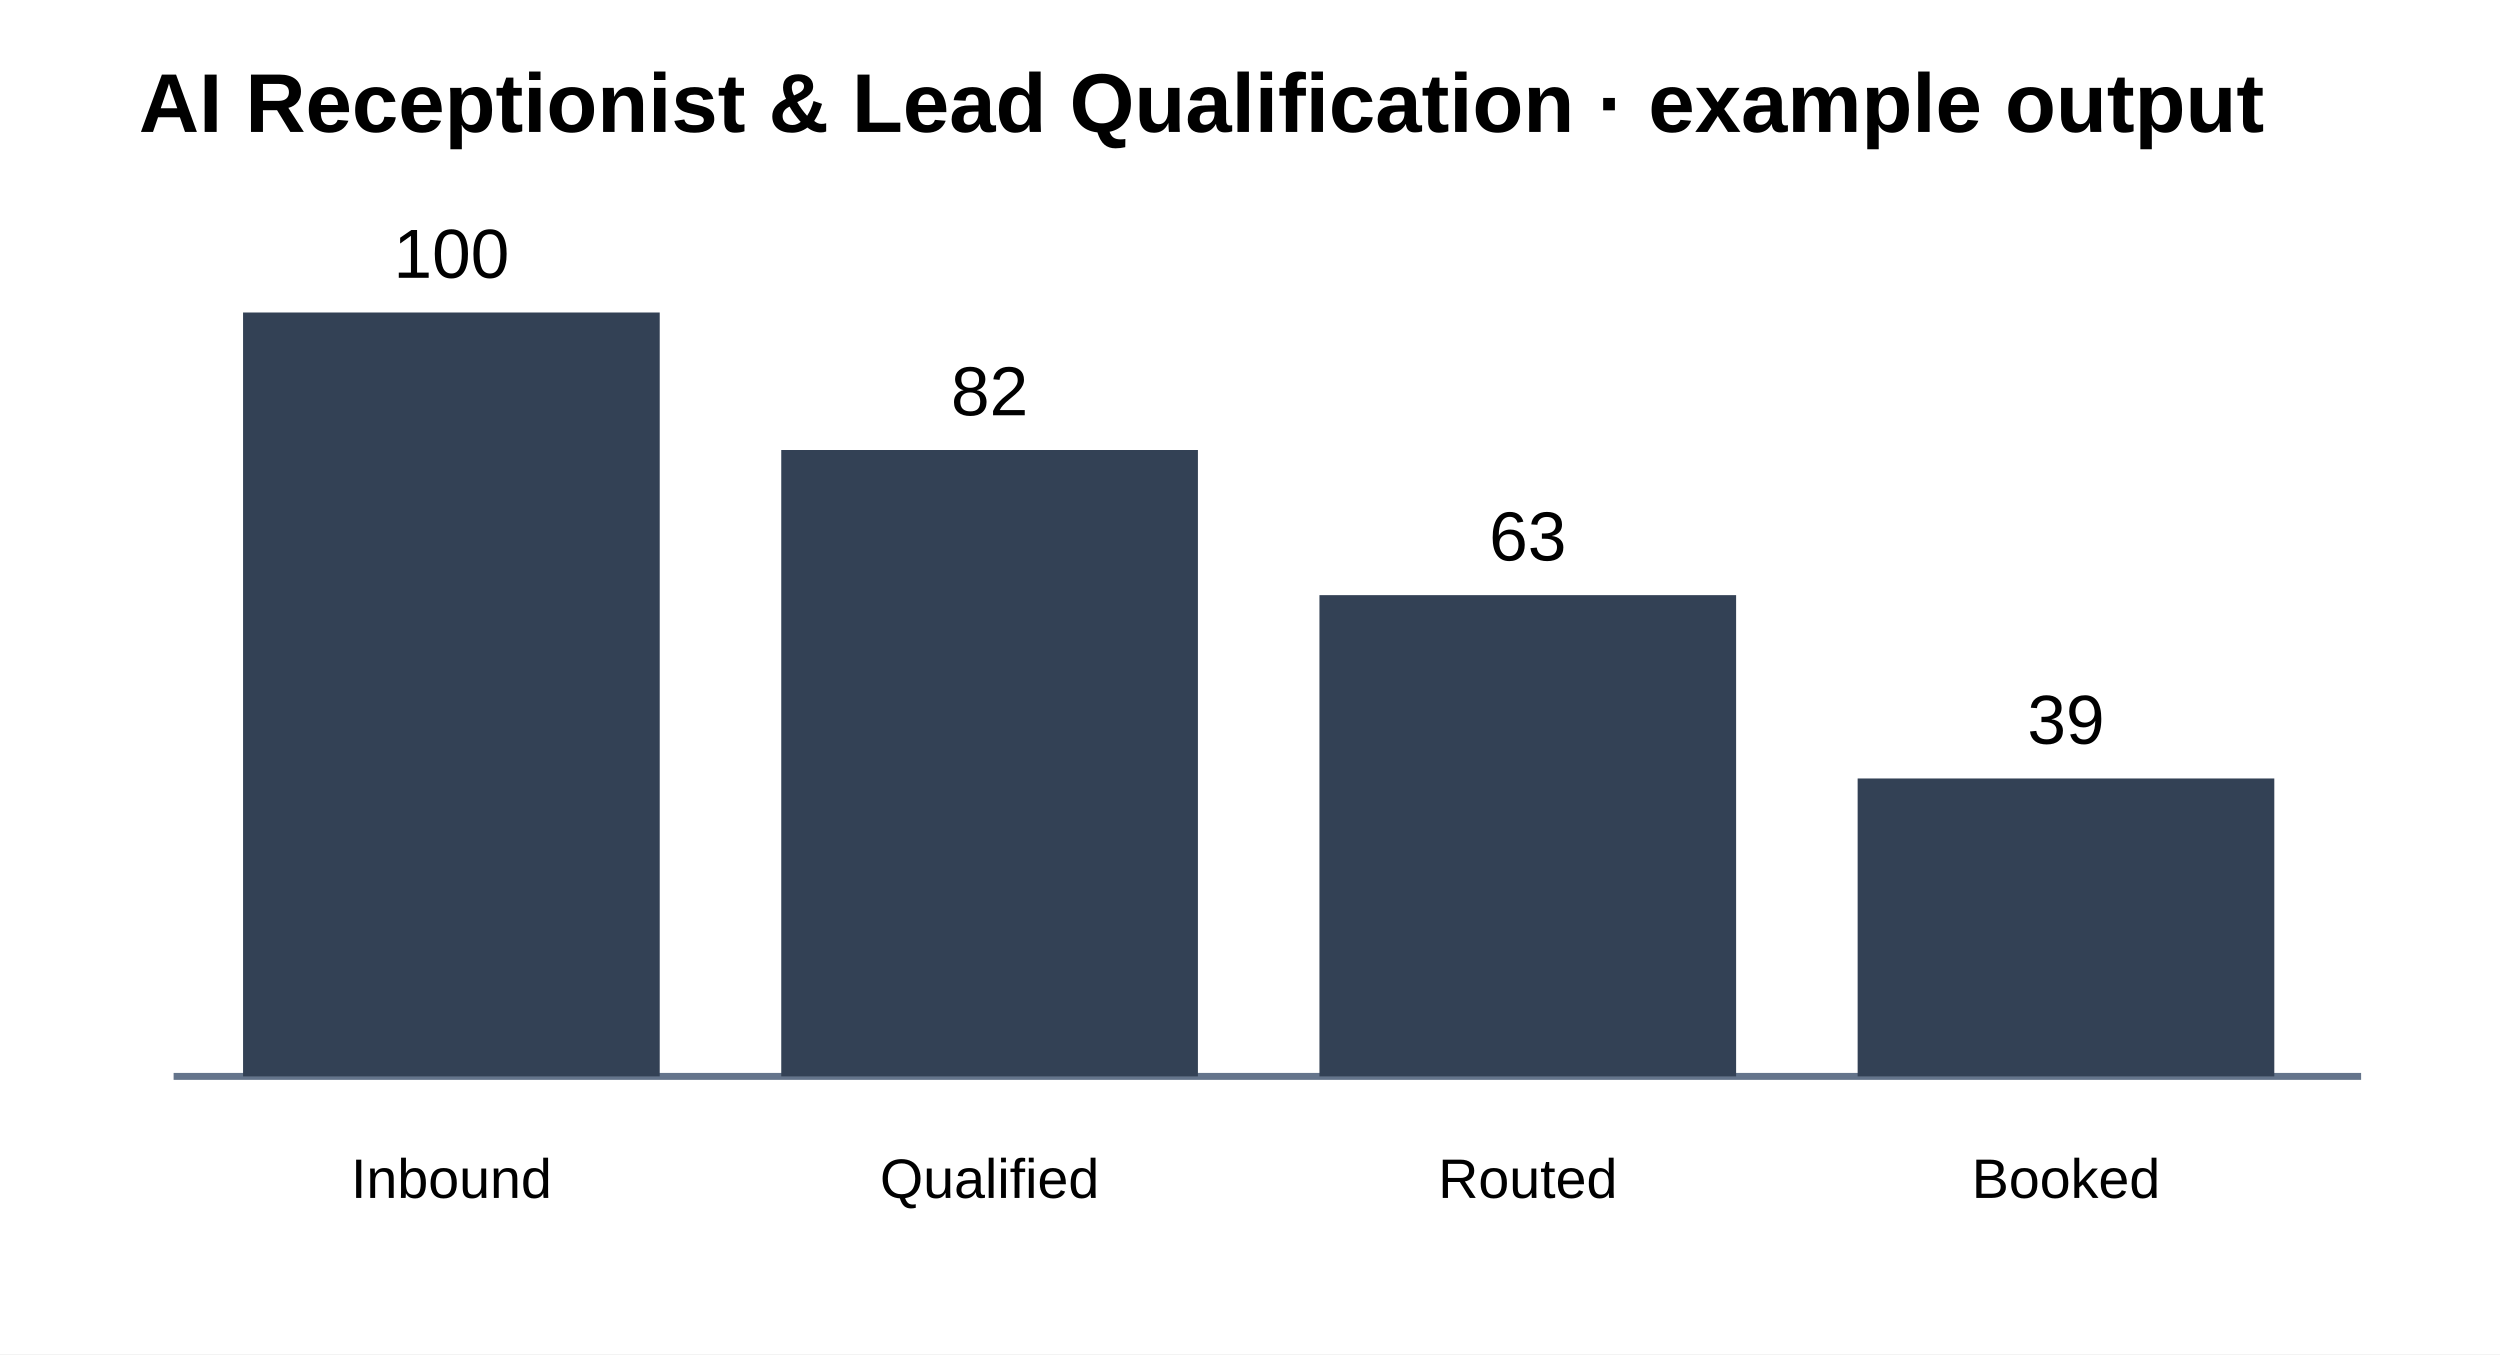
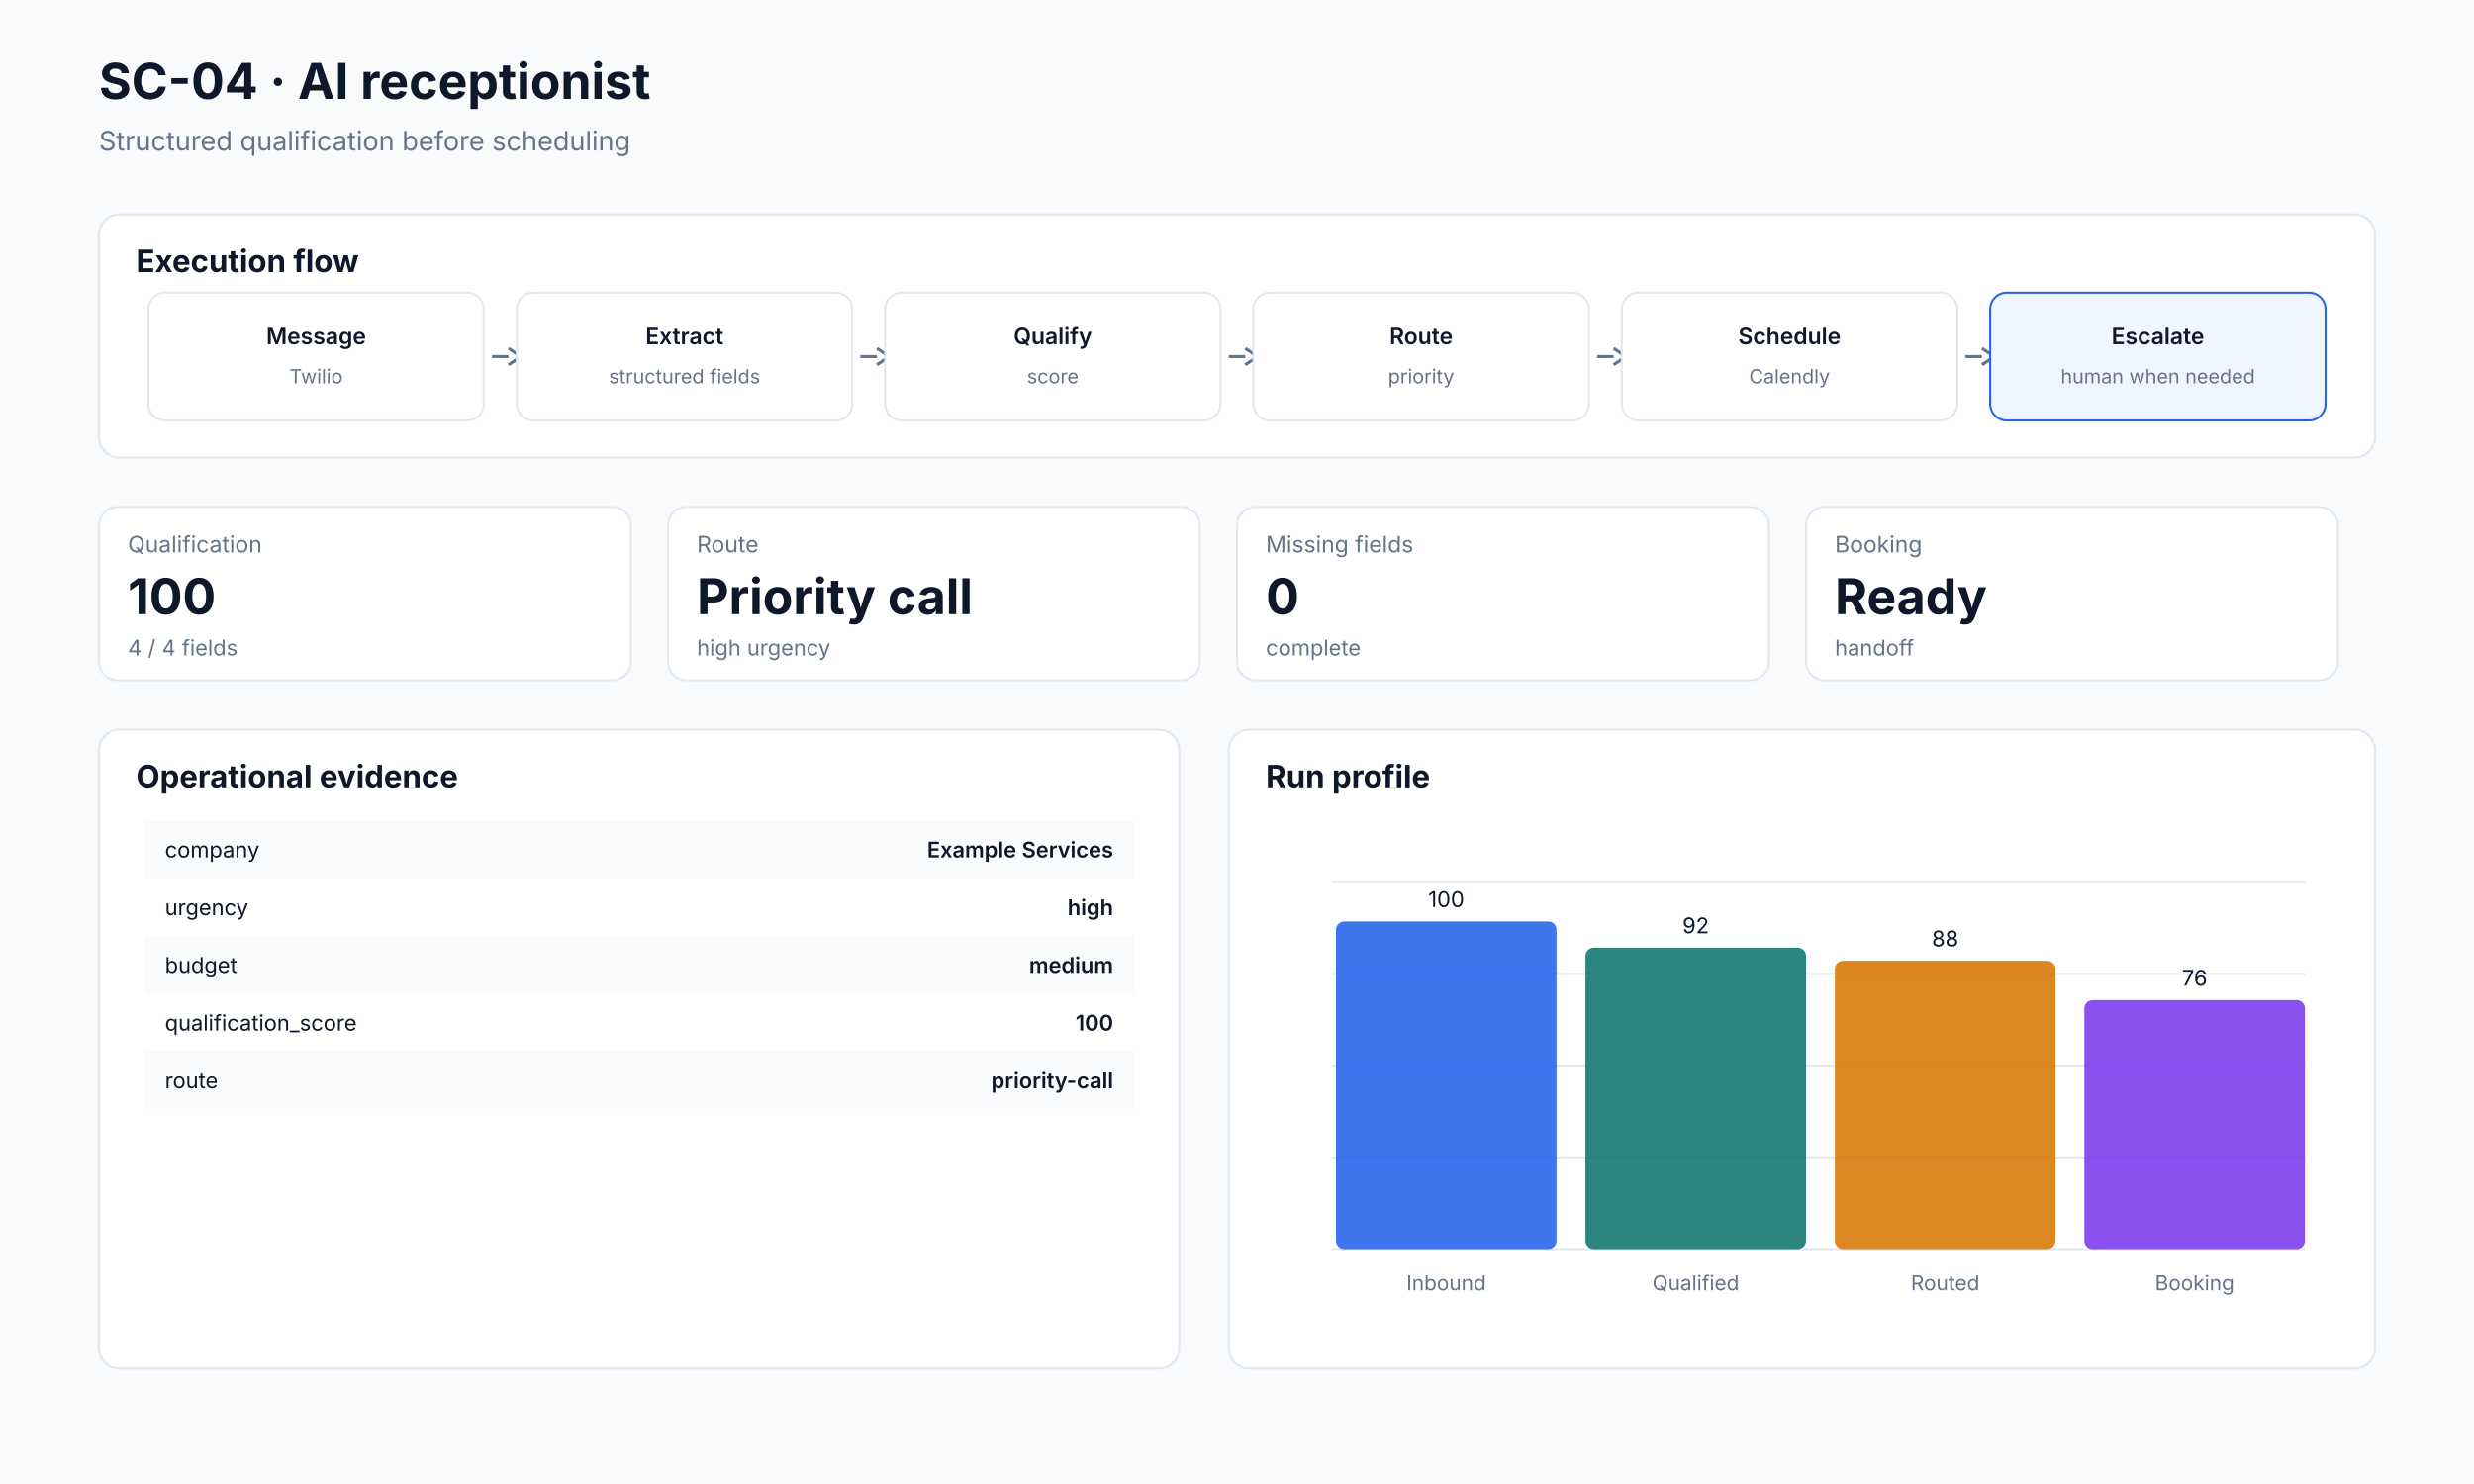
- <svg xmlns="http://www.w3.org/2000/svg" width="720" height="390" viewBox="0 0 720 390">
-   <rect width="720" height="390" fill="white" />
-   <text x="40" y="38" font-family="Arial" font-size="24" font-weight="600">AI Receptionist &amp; Lead Qualification · example output</text>
-   <line x1="50" y1="310" x2="680" y2="310" stroke="#64748b" stroke-width="2" />
-   <rect x="70" y="90" width="120" height="220" fill="#334155" />
-   <text x="130" y="80" text-anchor="middle" font-family="Arial" font-size="20">100</text>
-   <text x="130" y="345" text-anchor="middle" font-family="Arial" font-size="16">Inbound</text>
-   <rect x="225" y="129.6" width="120" height="180.4" fill="#334155" />
-   <text x="285" y="119.6" text-anchor="middle" font-family="Arial" font-size="20">82</text>
-   <text x="285" y="345" text-anchor="middle" font-family="Arial" font-size="16">Qualified</text>
-   <rect x="380" y="171.4" width="120" height="138.6" fill="#334155" />
-   <text x="440" y="161.4" text-anchor="middle" font-family="Arial" font-size="20">63</text>
-   <text x="440" y="345" text-anchor="middle" font-family="Arial" font-size="16">Routed</text>
-   <rect x="535" y="224.2" width="120" height="85.8" fill="#334155" />
-   <text x="595" y="214.2" text-anchor="middle" font-family="Arial" font-size="20">39</text>
-   <text x="595" y="345" text-anchor="middle" font-family="Arial" font-size="16">Booked</text>
+ <svg xmlns="http://www.w3.org/2000/svg" width="1200" height="720" viewBox="0 0 1200 720">
+   <rect width="1200" height="720" fill="#f8fafc" />
+   <text x="48" y="48" font-family="Inter,Arial,sans-serif" font-size="24" font-weight="700" fill="#0f172a">SC-04 · AI receptionist</text>
+   <text x="48" y="73" font-family="Inter,Arial,sans-serif" font-size="13" fill="#64748b">Structured qualification before scheduling</text>
+   <rect x="48" y="104" width="1104" height="118" rx="10" fill="#ffffff" stroke="#e2e8f0" />
+   <text x="66" y="132" font-family="Inter,Arial,sans-serif" font-size="15" font-weight="650" fill="#0f172a">Execution flow</text>
+   <rect x="72" y="142" width="162.667" height="62" rx="8" fill="#ffffff" stroke="#e2e8f0" />
+   <text x="153.333" y="167" text-anchor="middle" font-family="Inter,Arial,sans-serif" font-size="11" font-weight="600" fill="#0f172a">Message</text>
+   <text x="153.333" y="186" text-anchor="middle" font-family="Inter,Arial,sans-serif" font-size="9.5" fill="#64748b">Twilio</text>
+   <line x1="238.667" y1="173" x2="246.667" y2="173" stroke="#64748b" stroke-width="1.5" />
+   <path d="M 246.667 169 L 252.667 173 L 246.667 177" fill="none" stroke="#64748b" stroke-width="1.5" />
+   <rect x="250.667" y="142" width="162.667" height="62" rx="8" fill="#ffffff" stroke="#e2e8f0" />
+   <text x="332" y="167" text-anchor="middle" font-family="Inter,Arial,sans-serif" font-size="11" font-weight="600" fill="#0f172a">Extract</text>
+   <text x="332" y="186" text-anchor="middle" font-family="Inter,Arial,sans-serif" font-size="9.5" fill="#64748b">structured fields</text>
+   <line x1="417.333" y1="173" x2="425.333" y2="173" stroke="#64748b" stroke-width="1.5" />
+   <path d="M 425.333 169 L 431.333 173 L 425.333 177" fill="none" stroke="#64748b" stroke-width="1.5" />
+   <rect x="429.333" y="142" width="162.667" height="62" rx="8" fill="#ffffff" stroke="#e2e8f0" />
+   <text x="510.667" y="167" text-anchor="middle" font-family="Inter,Arial,sans-serif" font-size="11" font-weight="600" fill="#0f172a">Qualify</text>
+   <text x="510.667" y="186" text-anchor="middle" font-family="Inter,Arial,sans-serif" font-size="9.5" fill="#64748b">score</text>
+   <line x1="596" y1="173" x2="604" y2="173" stroke="#64748b" stroke-width="1.5" />
+   <path d="M 604 169 L 610 173 L 604 177" fill="none" stroke="#64748b" stroke-width="1.5" />
+   <rect x="608" y="142" width="162.667" height="62" rx="8" fill="#ffffff" stroke="#e2e8f0" />
+   <text x="689.333" y="167" text-anchor="middle" font-family="Inter,Arial,sans-serif" font-size="11" font-weight="600" fill="#0f172a">Route</text>
+   <text x="689.333" y="186" text-anchor="middle" font-family="Inter,Arial,sans-serif" font-size="9.5" fill="#64748b">priority</text>
+   <line x1="774.667" y1="173" x2="782.667" y2="173" stroke="#64748b" stroke-width="1.5" />
+   <path d="M 782.667 169 L 788.667 173 L 782.667 177" fill="none" stroke="#64748b" stroke-width="1.5" />
+   <rect x="786.667" y="142" width="162.667" height="62" rx="8" fill="#ffffff" stroke="#e2e8f0" />
+   <text x="868" y="167" text-anchor="middle" font-family="Inter,Arial,sans-serif" font-size="11" font-weight="600" fill="#0f172a">Schedule</text>
+   <text x="868" y="186" text-anchor="middle" font-family="Inter,Arial,sans-serif" font-size="9.5" fill="#64748b">Calendly</text>
+   <line x1="953.333" y1="173" x2="961.333" y2="173" stroke="#64748b" stroke-width="1.5" />
+   <path d="M 961.333 169 L 967.333 173 L 961.333 177" fill="none" stroke="#64748b" stroke-width="1.5" />
+   <rect x="965.333" y="142" width="162.667" height="62" rx="8" fill="#eff6ff" stroke="#2563eb" />
+   <text x="1046.667" y="167" text-anchor="middle" font-family="Inter,Arial,sans-serif" font-size="11" font-weight="600" fill="#0f172a">Escalate</text>
+   <text x="1046.667" y="186" text-anchor="middle" font-family="Inter,Arial,sans-serif" font-size="9.5" fill="#64748b">human when needed</text>
+   <rect x="48" y="246" width="258" height="84" rx="9" fill="#ffffff" stroke="#e2e8f0" />
+   <text x="62" y="268" font-family="Inter,Arial,sans-serif" font-size="11" fill="#64748b">Qualification</text>
+   <text x="62" y="298" font-family="Inter,Arial,sans-serif" font-size="24" font-weight="700" fill="#0f172a">100</text>
+   <text x="62" y="318" font-family="Inter,Arial,sans-serif" font-size="10.5" fill="#64748b">4 / 4 fields</text>
+   <rect x="324" y="246" width="258" height="84" rx="9" fill="#ffffff" stroke="#e2e8f0" />
+   <text x="338" y="268" font-family="Inter,Arial,sans-serif" font-size="11" fill="#64748b">Route</text>
+   <text x="338" y="298" font-family="Inter,Arial,sans-serif" font-size="24" font-weight="700" fill="#0f172a">Priority call</text>
+   <text x="338" y="318" font-family="Inter,Arial,sans-serif" font-size="10.5" fill="#64748b">high urgency</text>
+   <rect x="600" y="246" width="258" height="84" rx="9" fill="#ffffff" stroke="#e2e8f0" />
+   <text x="614" y="268" font-family="Inter,Arial,sans-serif" font-size="11" fill="#64748b">Missing fields</text>
+   <text x="614" y="298" font-family="Inter,Arial,sans-serif" font-size="24" font-weight="700" fill="#0f172a">0</text>
+   <text x="614" y="318" font-family="Inter,Arial,sans-serif" font-size="10.5" fill="#64748b">complete</text>
+   <rect x="876" y="246" width="258" height="84" rx="9" fill="#ffffff" stroke="#e2e8f0" />
+   <text x="890" y="268" font-family="Inter,Arial,sans-serif" font-size="11" fill="#64748b">Booking</text>
+   <text x="890" y="298" font-family="Inter,Arial,sans-serif" font-size="24" font-weight="700" fill="#0f172a">Ready</text>
+   <text x="890" y="318" font-family="Inter,Arial,sans-serif" font-size="10.5" fill="#64748b">handoff</text>
+   <rect x="48" y="354" width="524" height="310" rx="10" fill="#ffffff" stroke="#e2e8f0" />
+   <text x="66" y="382" font-family="Inter,Arial,sans-serif" font-size="15" font-weight="650" fill="#0f172a">Operational evidence</text>
+   <rect x="70" y="398" width="480" height="28" fill="#f8fafc" />
+   <text x="80" y="416" font-family="Inter,Arial,sans-serif" font-size="10.5" fill="#0f172a">company</text>
+   <text x="540" y="416" text-anchor="end" font-family="Inter,Arial,sans-serif" font-size="10.5" font-weight="600" fill="#0f172a">Example Services</text>
+   <rect x="70" y="426" width="480" height="28" fill="#ffffff" />
+   <text x="80" y="444" font-family="Inter,Arial,sans-serif" font-size="10.5" fill="#0f172a">urgency</text>
+   <text x="540" y="444" text-anchor="end" font-family="Inter,Arial,sans-serif" font-size="10.5" font-weight="600" fill="#0f172a">high</text>
+   <rect x="70" y="454" width="480" height="28" fill="#f8fafc" />
+   <text x="80" y="472" font-family="Inter,Arial,sans-serif" font-size="10.5" fill="#0f172a">budget</text>
+   <text x="540" y="472" text-anchor="end" font-family="Inter,Arial,sans-serif" font-size="10.5" font-weight="600" fill="#0f172a">medium</text>
+   <rect x="70" y="482" width="480" height="28" fill="#ffffff" />
+   <text x="80" y="500" font-family="Inter,Arial,sans-serif" font-size="10.5" fill="#0f172a">qualification_score</text>
+   <text x="540" y="500" text-anchor="end" font-family="Inter,Arial,sans-serif" font-size="10.5" font-weight="600" fill="#0f172a">100</text>
+   <rect x="70" y="510" width="480" height="28" fill="#f8fafc" />
+   <text x="80" y="528" font-family="Inter,Arial,sans-serif" font-size="10.5" fill="#0f172a">route</text>
+   <text x="540" y="528" text-anchor="end" font-family="Inter,Arial,sans-serif" font-size="10.5" font-weight="600" fill="#0f172a">priority-call</text>
+   <rect x="596" y="354" width="556" height="310" rx="10" fill="#ffffff" stroke="#e2e8f0" />
+   <text x="614" y="382" font-family="Inter,Arial,sans-serif" font-size="15" font-weight="650" fill="#0f172a">Run profile</text>
+   <line x1="646" y1="606" x2="1118" y2="606" stroke="#e2e8f0" stroke-width="1" />
+   <line x1="646" y1="561.5" x2="1118" y2="561.5" stroke="#e2e8f0" stroke-width="1" />
+   <line x1="646" y1="517" x2="1118" y2="517" stroke="#e2e8f0" stroke-width="1" />
+   <line x1="646" y1="472.5" x2="1118" y2="472.5" stroke="#e2e8f0" stroke-width="1" />
+   <line x1="646" y1="428" x2="1118" y2="428" stroke="#e2e8f0" stroke-width="1" />
+   <rect x="648" y="447.071" width="107" height="158.929" rx="4" fill="#2563eb" opacity="0.88" />
+   <text x="701.5" y="440.071" text-anchor="middle" font-family="Inter,Arial,sans-serif" font-size="10.5" fill="#0f172a">100</text>
+   <text x="701.5" y="626" text-anchor="middle" font-family="Inter,Arial,sans-serif" font-size="10" fill="#64748b">Inbound</text>
+   <rect x="769" y="459.786" width="107" height="146.214" rx="4" fill="#0f766e" opacity="0.88" />
+   <text x="822.5" y="452.786" text-anchor="middle" font-family="Inter,Arial,sans-serif" font-size="10.5" fill="#0f172a">92</text>
+   <text x="822.5" y="626" text-anchor="middle" font-family="Inter,Arial,sans-serif" font-size="10" fill="#64748b">Qualified</text>
+   <rect x="890" y="466.143" width="107" height="139.857" rx="4" fill="#d97706" opacity="0.88" />
+   <text x="943.5" y="459.143" text-anchor="middle" font-family="Inter,Arial,sans-serif" font-size="10.5" fill="#0f172a">88</text>
+   <text x="943.5" y="626" text-anchor="middle" font-family="Inter,Arial,sans-serif" font-size="10" fill="#64748b">Routed</text>
+   <rect x="1011" y="485.214" width="107" height="120.786" rx="4" fill="#7c3aed" opacity="0.88" />
+   <text x="1064.5" y="478.214" text-anchor="middle" font-family="Inter,Arial,sans-serif" font-size="10.5" fill="#0f172a">76</text>
+   <text x="1064.5" y="626" text-anchor="middle" font-family="Inter,Arial,sans-serif" font-size="10" fill="#64748b">Booking</text>
</svg>
